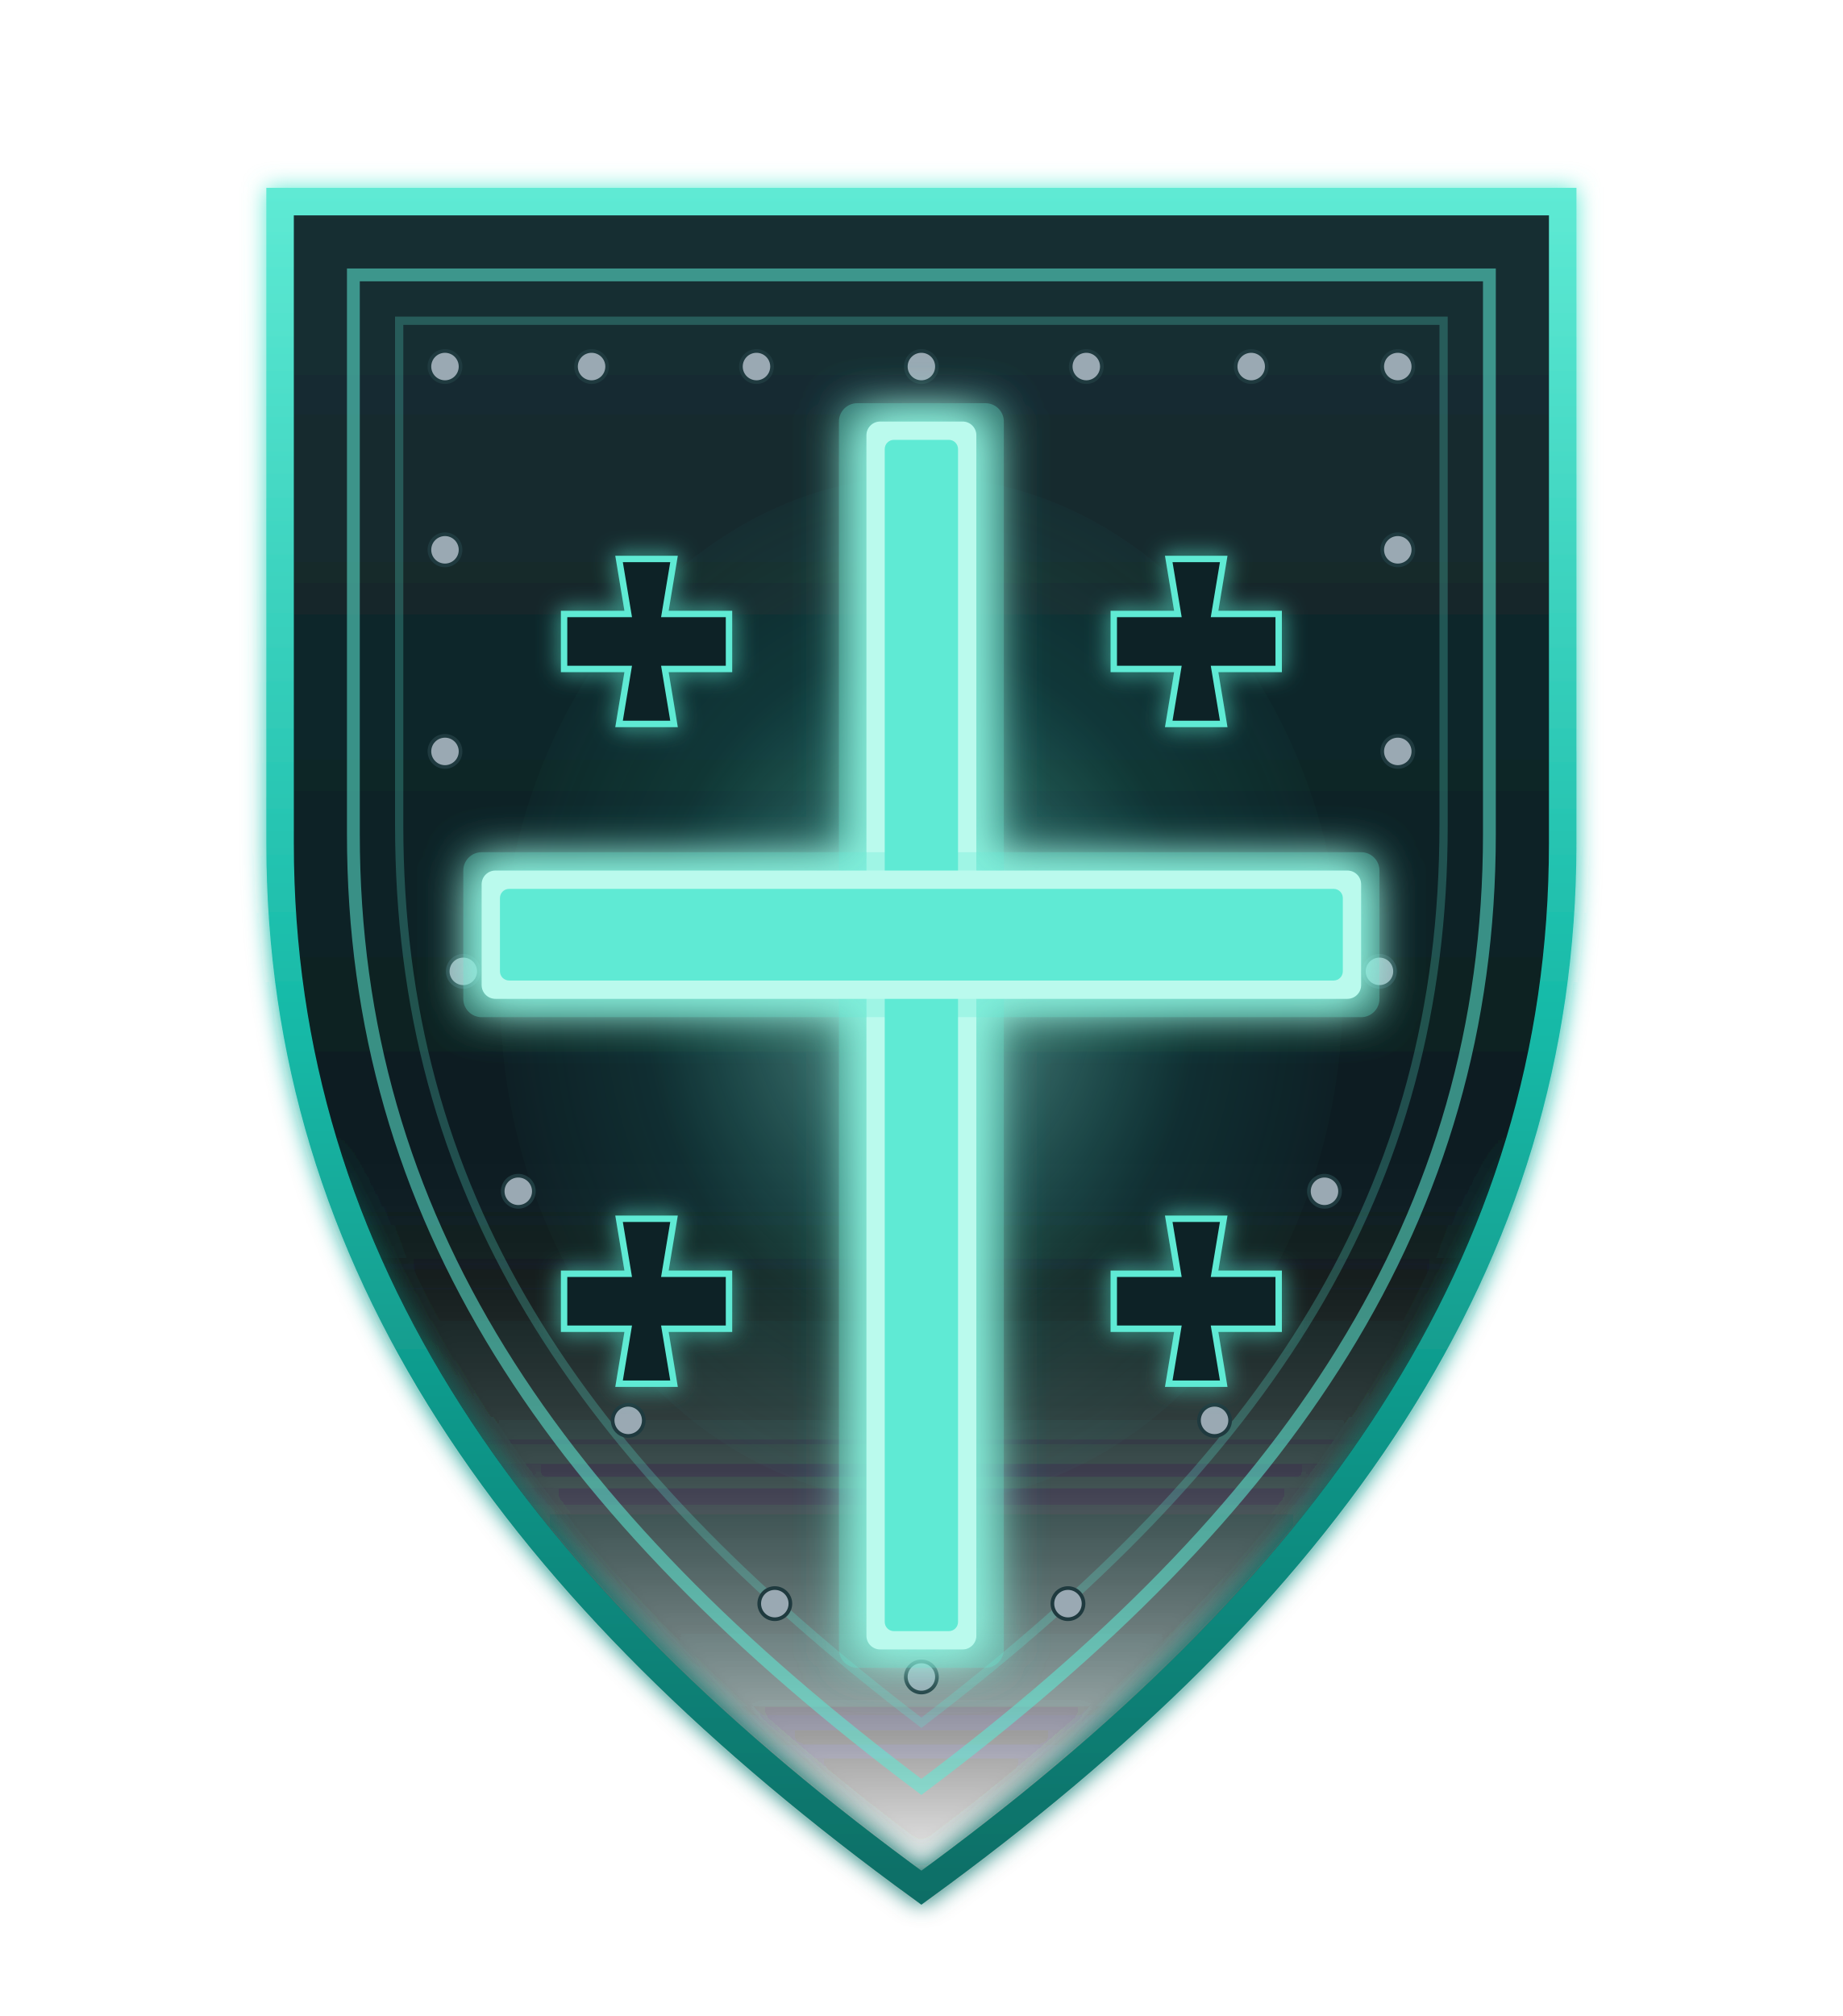
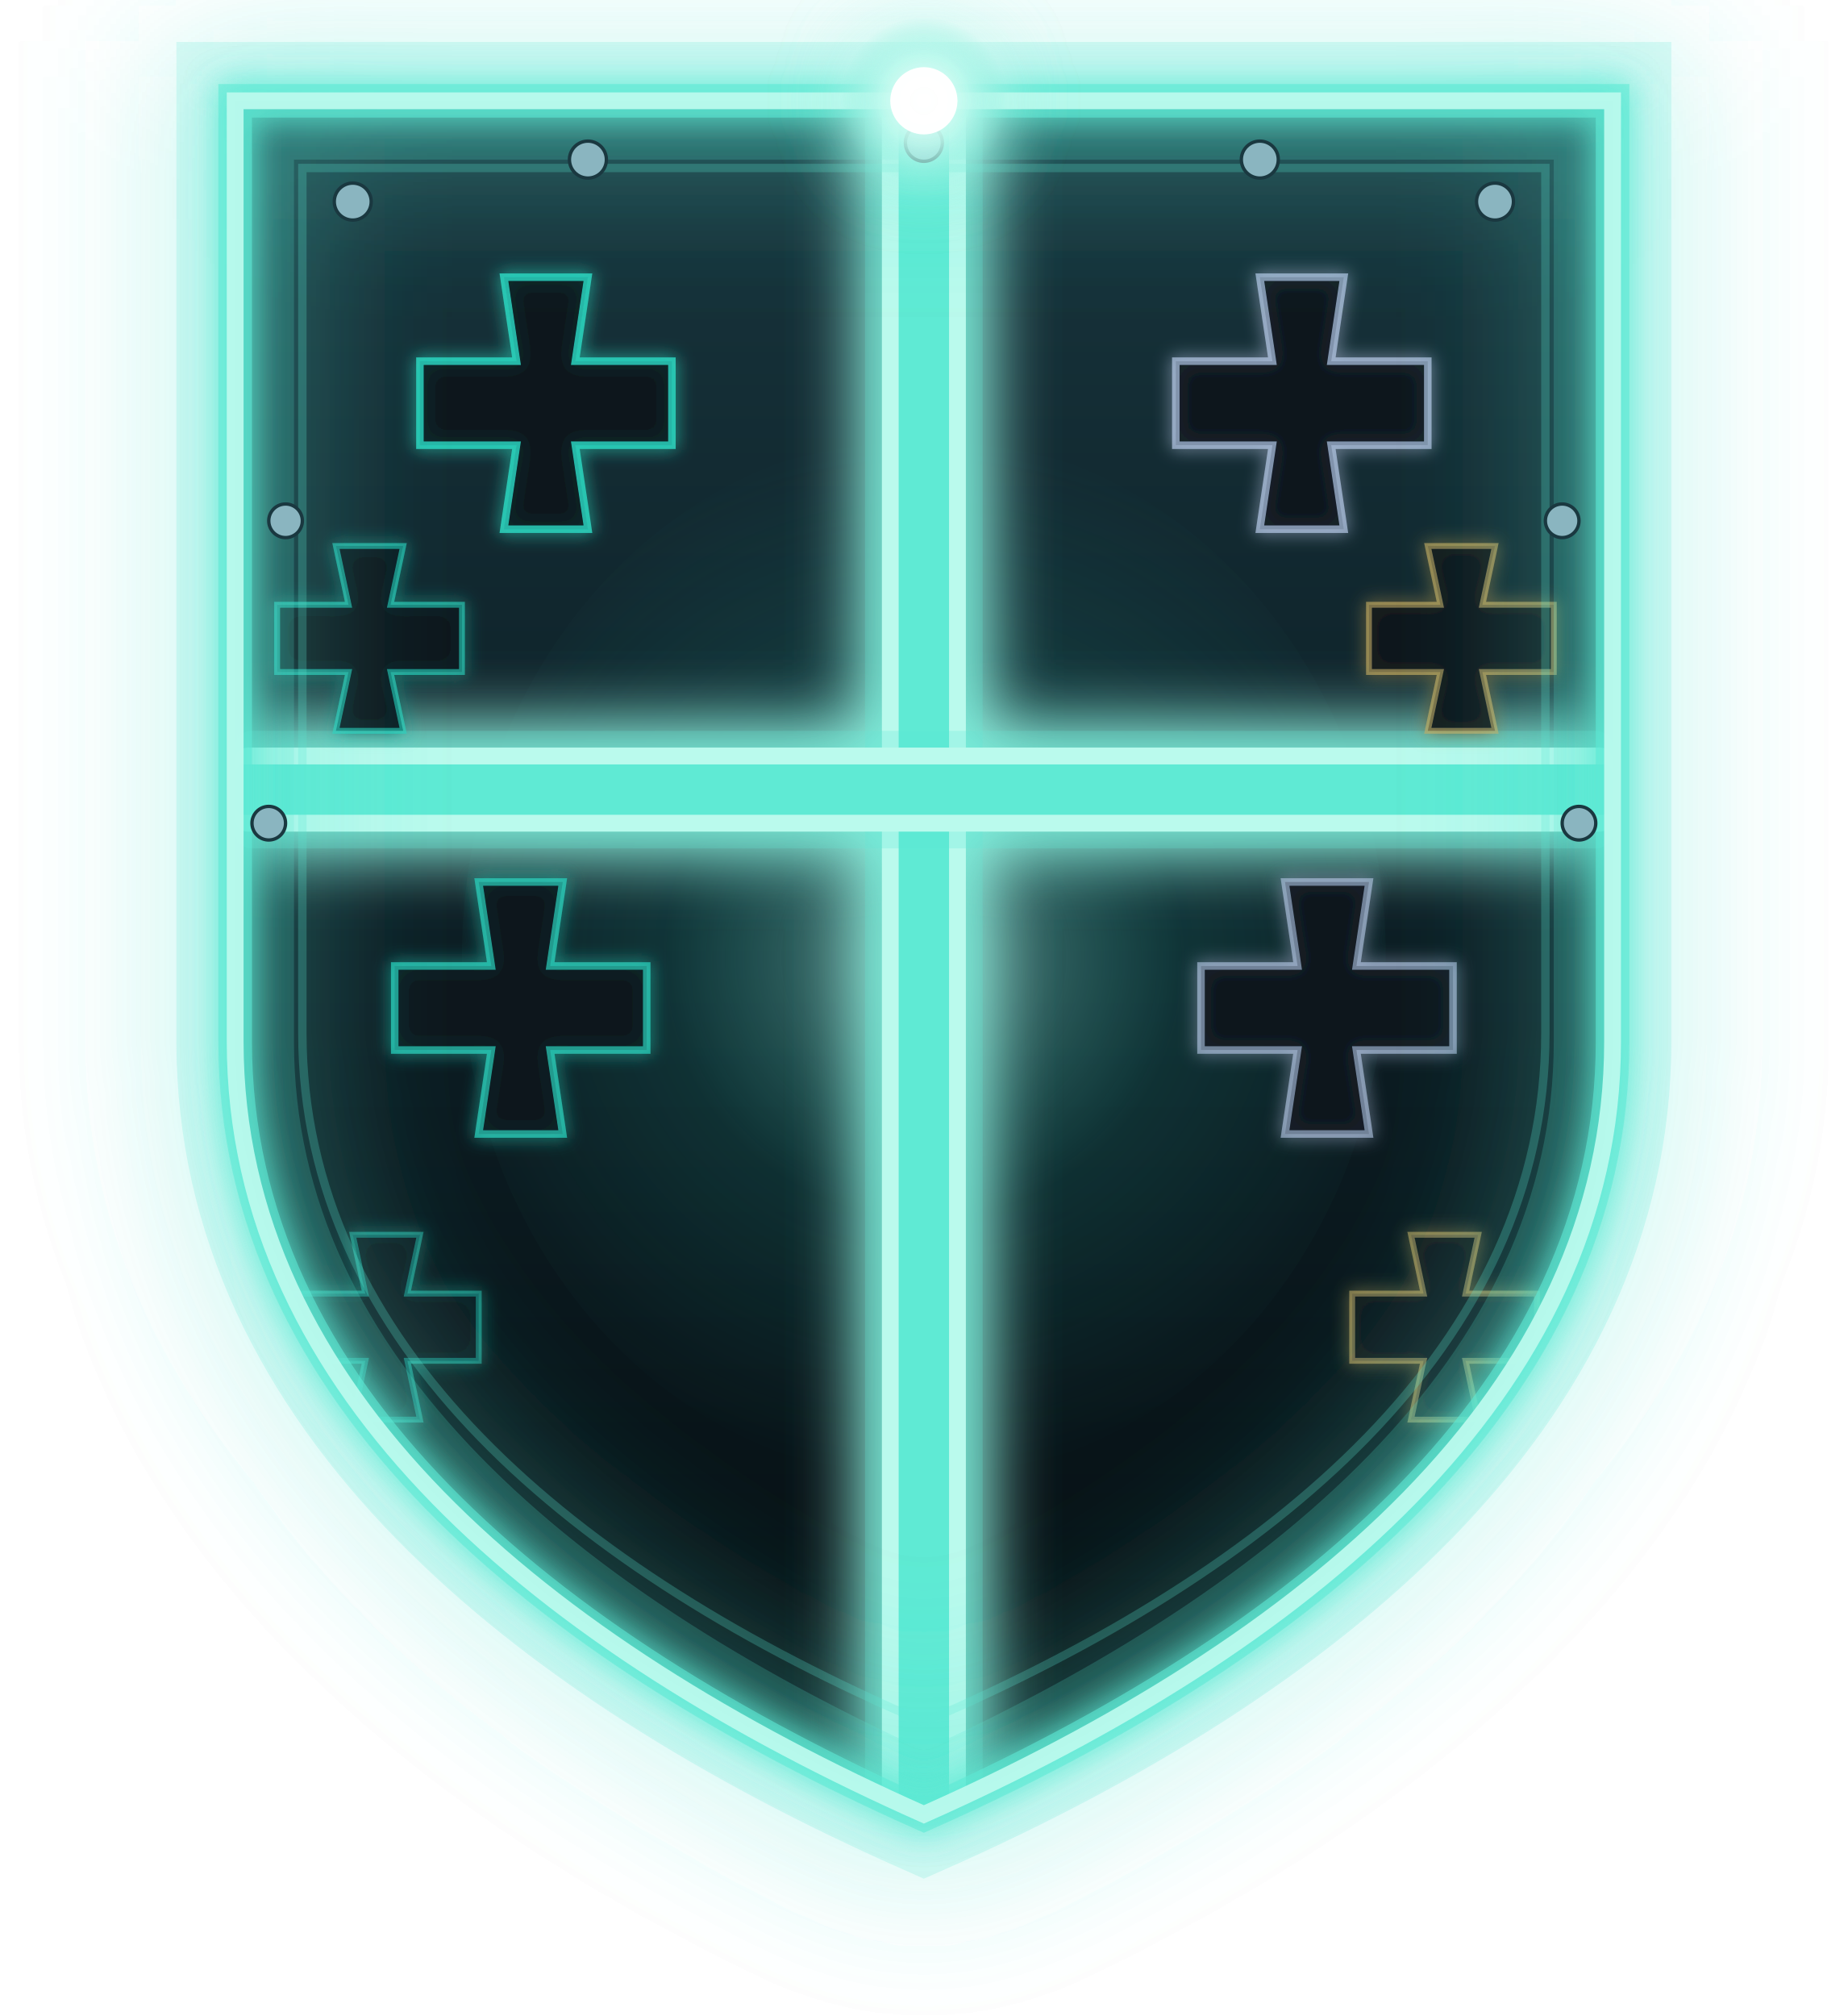
- <svg xmlns="http://www.w3.org/2000/svg" width="256" height="280" viewBox="0 0 200 220" fill="none">
+ <svg xmlns="http://www.w3.org/2000/svg" width="220" height="240" viewBox="0 0 220 240" fill="none">
  <defs>
-     <linearGradient id="ak-metal" x1="0" y1="0" x2="0" y2="1">
-       <stop offset="0%" stop-color="#163034" />
-       <stop offset="55%" stop-color="#0c1e21" />
-       <stop offset="100%" stop-color="#06141700" />
-     </linearGradient>
-     <linearGradient id="ak-bevel" x1="0" y1="0" x2="0" y2="1">
-       <stop offset="0%" stop-color="#5eead4" />
-       <stop offset="50%" stop-color="#14b8a6" />
-       <stop offset="100%" stop-color="#0d6e66" />
-     </linearGradient>
-     <radialGradient id="ak-core" cx="50%" cy="50%" r="55%">
-       <stop offset="0%" stop-color="rgba(186,250,237,.55)" />
-       <stop offset="60%" stop-color="rgba(45,212,191,.10)" />
-       <stop offset="100%" stop-color="rgba(45,212,191,0)" />
-     </radialGradient>
-     <filter id="ak-neon">
-       <feGaussianBlur stdDeviation="1.2" result="b" />
+     <filter id="s-neon-xs" x="-40%" y="-40%" width="180%" height="180%">
+       <feGaussianBlur stdDeviation="1" result="b" />
      <feMerge>
        <feMergeNode in="b" />
        <feMergeNode in="SourceGraphic" />
      </feMerge>
    </filter>
-     <filter id="ak-neon-strong">
-       <feGaussianBlur stdDeviation="2.4" result="b" />
+     <filter id="s-neon-sm" x="-50%" y="-50%" width="200%" height="200%">
+       <feGaussianBlur stdDeviation="2" result="b" />
      <feMerge>
        <feMergeNode in="b" />
        <feMergeNode in="b" />
        <feMergeNode in="SourceGraphic" />
      </feMerge>
    </filter>
+     <filter id="s-neon-md" x="-60%" y="-60%" width="220%" height="220%">
+       <feGaussianBlur stdDeviation="4.5" result="b" />
+       <feMerge>
+         <feMergeNode in="b" />
+         <feMergeNode in="b" />
+         <feMergeNode in="SourceGraphic" />
+       </feMerge>
+     </filter>
+     <filter id="s-neon-lg" x="-80%" y="-80%" width="260%" height="260%">
+       <feGaussianBlur stdDeviation="9" result="b" />
+       <feMerge>
+         <feMergeNode in="b" />
+         <feMergeNode in="b" />
+         <feMergeNode in="SourceGraphic" />
+       </feMerge>
+     </filter>
+     <clipPath id="s-clip">
+       <path d="M 28 12 L 192 12 L 192 124 C 192 166 155 196 110 216 C 65 196 28 166 28 124 Z" />
+     </clipPath>
+     <linearGradient id="s-metal" x1="110" y1="12" x2="110" y2="216" gradientUnits="userSpaceOnUse">
+       <stop offset="0%" stop-color="#18363e" />
+       <stop offset="45%" stop-color="#0d1f26" />
+       <stop offset="100%" stop-color="#050d10" />
+     </linearGradient>
+     <radialGradient id="s-core" cx="110" cy="114" r="62" gradientUnits="userSpaceOnUse">
+       <stop offset="0%" stop-color="rgba(186,250,237,0.50)" />
+       <stop offset="50%" stop-color="rgba(45,212,191,0.12)" />
+       <stop offset="100%" stop-color="rgba(45,212,191,0)" />
+     </radialGradient>
+     <radialGradient id="s-apex" cx="50%" cy="50%" r="50%">
+       <stop offset="0%" stop-color="rgba(255,255,255,1)" />
+       <stop offset="50%" stop-color="rgba(186,250,237,0.7)" />
+       <stop offset="100%" stop-color="rgba(94,234,212,0)" />
+     </radialGradient>
  </defs>
-   <path d="M 30 22 L 170 22 L 170 92 C 170 138, 144 174, 100 206 C 56 174, 30 138, 30 92 Z" fill="url(#ak-metal)" stroke="url(#ak-bevel)" stroke-width="3" filter="url(#ak-neon)" />
-   <path d="M 38 30 L 162 30 L 162 91 C 162 133, 140 165, 100 195 C 60 165, 38 133, 38 91 Z" fill="none" stroke="rgba(94,234,212,.55)" stroke-width="1.4" />
-   <path d="M 43 35 L 157 35 L 157 90 C 157 130, 138 159, 100 188 C 62 159, 43 130, 43 90 Z" fill="none" stroke="rgba(94,234,212,.25)" stroke-width="0.9" />
-   <g fill="#9aa9b3" stroke="#1f3a3f" stroke-width="0.4">
-     <circle cx="48" cy="40" r="1.7" />
-     <circle cx="64" cy="40" r="1.7" />
-     <circle cx="82" cy="40" r="1.7" />
-     <circle cx="100" cy="40" r="1.7" />
-     <circle cx="118" cy="40" r="1.7" />
-     <circle cx="136" cy="40" r="1.7" />
-     <circle cx="152" cy="40" r="1.7" />
-     <circle cx="48" cy="60" r="1.7" />
-     <circle cx="48" cy="82" r="1.7" />
-     <circle cx="50" cy="106" r="1.7" />
-     <circle cx="56" cy="130" r="1.7" />
-     <circle cx="68" cy="155" r="1.7" />
-     <circle cx="84" cy="175" r="1.7" />
-     <circle cx="152" cy="60" r="1.7" />
-     <circle cx="152" cy="82" r="1.7" />
-     <circle cx="150" cy="106" r="1.7" />
-     <circle cx="144" cy="130" r="1.7" />
-     <circle cx="132" cy="155" r="1.7" />
-     <circle cx="116" cy="175" r="1.7" />
-     <circle cx="100" cy="183" r="1.7" />
-   </g>
-   <ellipse cx="100" cy="108" rx="46" ry="56" fill="url(#ak-core)" />
-   <g filter="url(#ak-neon-strong)">
-     <rect x="91" y="44" width="18" height="138" rx="2" fill="rgba(94,234,212,.30)" />
-     <rect x="94" y="46" width="12" height="134" rx="1.5" fill="#bafaed" />
-     <rect x="96" y="48" width="8" height="130" rx="1" fill="#5eead4" />
-     <rect x="50" y="93" width="100" height="18" rx="2" fill="rgba(94,234,212,.30)" />
-     <rect x="52" y="95" width="96" height="14" rx="1.5" fill="#bafaed" />
-     <rect x="54" y="97" width="92" height="10" rx="1" fill="#5eead4" />
-   </g>
-   <g stroke="#5eead4" stroke-width="0.7" filter="url(#ak-neon)">
-     <g transform="translate(70, 70)" fill="#0c2226">
-       <path d="M -3,-9 L 3,-9 L 2,-3 L 9,-3 L 9,3 L 2,3 L 3,9 L -3,9 L -2,3 L -9,3 L -9,-3 L -2,-3 Z" />
+   <path d="M 28 12 L 192 12 L 192 124 C 192 166 155 196 110 216 C 65 196 28 166 28 124 Z" fill="url(#s-metal)" />
+   <g clip-path="url(#s-clip)">
+     <ellipse cx="110" cy="114" rx="55" ry="62" fill="url(#s-core)" />
+     <g filter="url(#s-neon-md)">
+       <rect x="103" y="12" width="14" height="204" rx="2" fill="rgba(94,234,212,0.25)" />
+       <rect x="105" y="12" width="10" height="204" rx="1.5" fill="#bafaed" />
+       <rect x="107" y="12" width="6" height="204" rx="1" fill="#5eead4" />
+       <rect x="28" y="87" width="164" height="14" rx="2" fill="rgba(94,234,212,0.25)" />
+       <rect x="28" y="89" width="164" height="10" rx="1.5" fill="#bafaed" />
+       <rect x="28" y="91" width="164" height="6" rx="1" fill="#5eead4" />
    </g>
-     <g transform="translate(130, 70)" fill="#0c2226">
-       <path d="M -3,-9 L 3,-9 L 2,-3 L 9,-3 L 9,3 L 2,3 L 3,9 L -3,9 L -2,3 L -9,3 L -9,-3 L -2,-3 Z" />
+     <g fill="rgba(8,20,30,0.95)" stroke="rgba(45,212,191,0.85)" stroke-width="0.9" filter="url(#s-neon-xs)">
+       <g transform="translate(65,48)">
+         <path d="M -5,-15 L 5,-15 L 3.5,-5 L 15,-5 L 15,5 L 3.5,5 L 5,15 L -5,15 L -3.5,5 L -15,5 L -15,-5 L -3.5,-5 Z" />
+       </g>
+       <g transform="translate(44,76)" stroke="rgba(45,212,191,0.60)" stroke-width="0.7">
+         <path d="M -4,-11 L 4,-11 L 2.5,-4 L 11,-4 L 11,4 L 2.5,4 L 4,11 L -4,11 L -2.5,4 L -11,4 L -11,-4 L -2.5,-4 Z" />
+       </g>
    </g>
-     <g transform="translate(70, 142)" fill="#0c2226">
-       <path d="M -3,-9 L 3,-9 L 2,-3 L 9,-3 L 9,3 L 2,3 L 3,9 L -3,9 L -2,3 L -9,3 L -9,-3 L -2,-3 Z" />
+     <g fill="rgba(10,22,32,0.95)" stroke="rgba(180,200,230,0.70)" stroke-width="0.9" filter="url(#s-neon-xs)">
+       <g transform="translate(155,48)">
+         <path d="M -5,-15 L 5,-15 L 3.5,-5 L 15,-5 L 15,5 L 3.5,5 L 5,15 L -5,15 L -3.5,5 L -15,5 L -15,-5 L -3.5,-5 Z" />
+       </g>
+       <g transform="translate(174,76)" stroke="rgba(200,175,100,0.60)" stroke-width="0.7">
+         <path d="M -4,-11 L 4,-11 L 2.5,-4 L 11,-4 L 11,4 L 2.5,4 L 4,11 L -4,11 L -2.5,4 L -11,4 L -11,-4 L -2.5,-4 Z" />
+       </g>
    </g>
-     <g transform="translate(130, 142)" fill="#0c2226">
-       <path d="M -3,-9 L 3,-9 L 2,-3 L 9,-3 L 9,3 L 2,3 L 3,9 L -3,9 L -2,3 L -9,3 L -9,-3 L -2,-3 Z" />
+     <g fill="rgba(8,20,30,0.95)" stroke="rgba(45,212,191,0.70)" stroke-width="0.9" filter="url(#s-neon-xs)">
+       <g transform="translate(62,120)">
+         <path d="M -5,-15 L 5,-15 L 3.5,-5 L 15,-5 L 15,5 L 3.5,5 L 5,15 L -5,15 L -3.5,5 L -15,5 L -15,-5 L -3.5,-5 Z" />
+       </g>
+       <g transform="translate(46,158)" stroke="rgba(45,212,191,0.45)" stroke-width="0.7">
+         <path d="M -4,-11 L 4,-11 L 2.5,-4 L 11,-4 L 11,4 L 2.5,4 L 4,11 L -4,11 L -2.5,4 L -11,4 L -11,-4 L -2.5,-4 Z" />
+       </g>
+     </g>
+     <g fill="rgba(10,22,32,0.95)" stroke="rgba(180,200,230,0.60)" stroke-width="0.9" filter="url(#s-neon-xs)">
+       <g transform="translate(158,120)">
+         <path d="M -5,-15 L 5,-15 L 3.5,-5 L 15,-5 L 15,5 L 3.5,5 L 5,15 L -5,15 L -3.5,5 L -15,5 L -15,-5 L -3.5,-5 Z" />
+       </g>
+       <g transform="translate(172,158)" stroke="rgba(200,175,100,0.55)" stroke-width="0.7">
+         <path d="M -4,-11 L 4,-11 L 2.5,-4 L 11,-4 L 11,4 L 2.5,4 L 4,11 L -4,11 L -2.5,4 L -11,4 L -11,-4 L -2.5,-4 Z" />
+       </g>
    </g>
  </g>
+   <path d="M 28 12 L 192 12 L 192 124 C 192 166 155 196 110 216 C 65 196 28 166 28 124 Z" fill="none" stroke="rgba(94,234,212,0.20)" stroke-width="14" filter="url(#s-neon-lg)" />
+   <path d="M 28 12 L 192 12 L 192 124 C 192 166 155 196 110 216 C 65 196 28 166 28 124 Z" fill="none" stroke="rgba(94,234,212,0.60)" stroke-width="4" filter="url(#s-neon-sm)" />
+   <path d="M 28 12 L 192 12 L 192 124 C 192 166 155 196 110 216 C 65 196 28 166 28 124 Z" fill="none" stroke="rgba(186,250,237,0.95)" stroke-width="2" />
+   <path d="M 36 20 L 184 20 L 184 123 C 184 160 152 187 110 205 C 68 187 36 160 36 123 Z" fill="none" stroke="rgba(94,234,212,0.25)" stroke-width="1" />
+   <g fill="#8ab5c0" stroke="#1a3840" stroke-width="0.4">
+     <circle cx="42" cy="24" r="2.2" />
+     <circle cx="70" cy="19" r="2.2" />
+     <circle cx="110" cy="17" r="2.2" />
+     <circle cx="150" cy="19" r="2.2" />
+     <circle cx="178" cy="24" r="2.2" />
+     <circle cx="34" cy="62" r="2.0" />
+     <circle cx="32" cy="98" r="2.0" />
+     <circle cx="186" cy="62" r="2.0" />
+     <circle cx="188" cy="98" r="2.0" />
+   </g>
+   <g filter="url(#s-neon-md)">
+     <circle cx="110" cy="12" r="10" fill="url(#s-apex)" />
+     <circle cx="110" cy="12" r="4" fill="rgba(255,255,255,0.98)" />
+   </g>
</svg>
